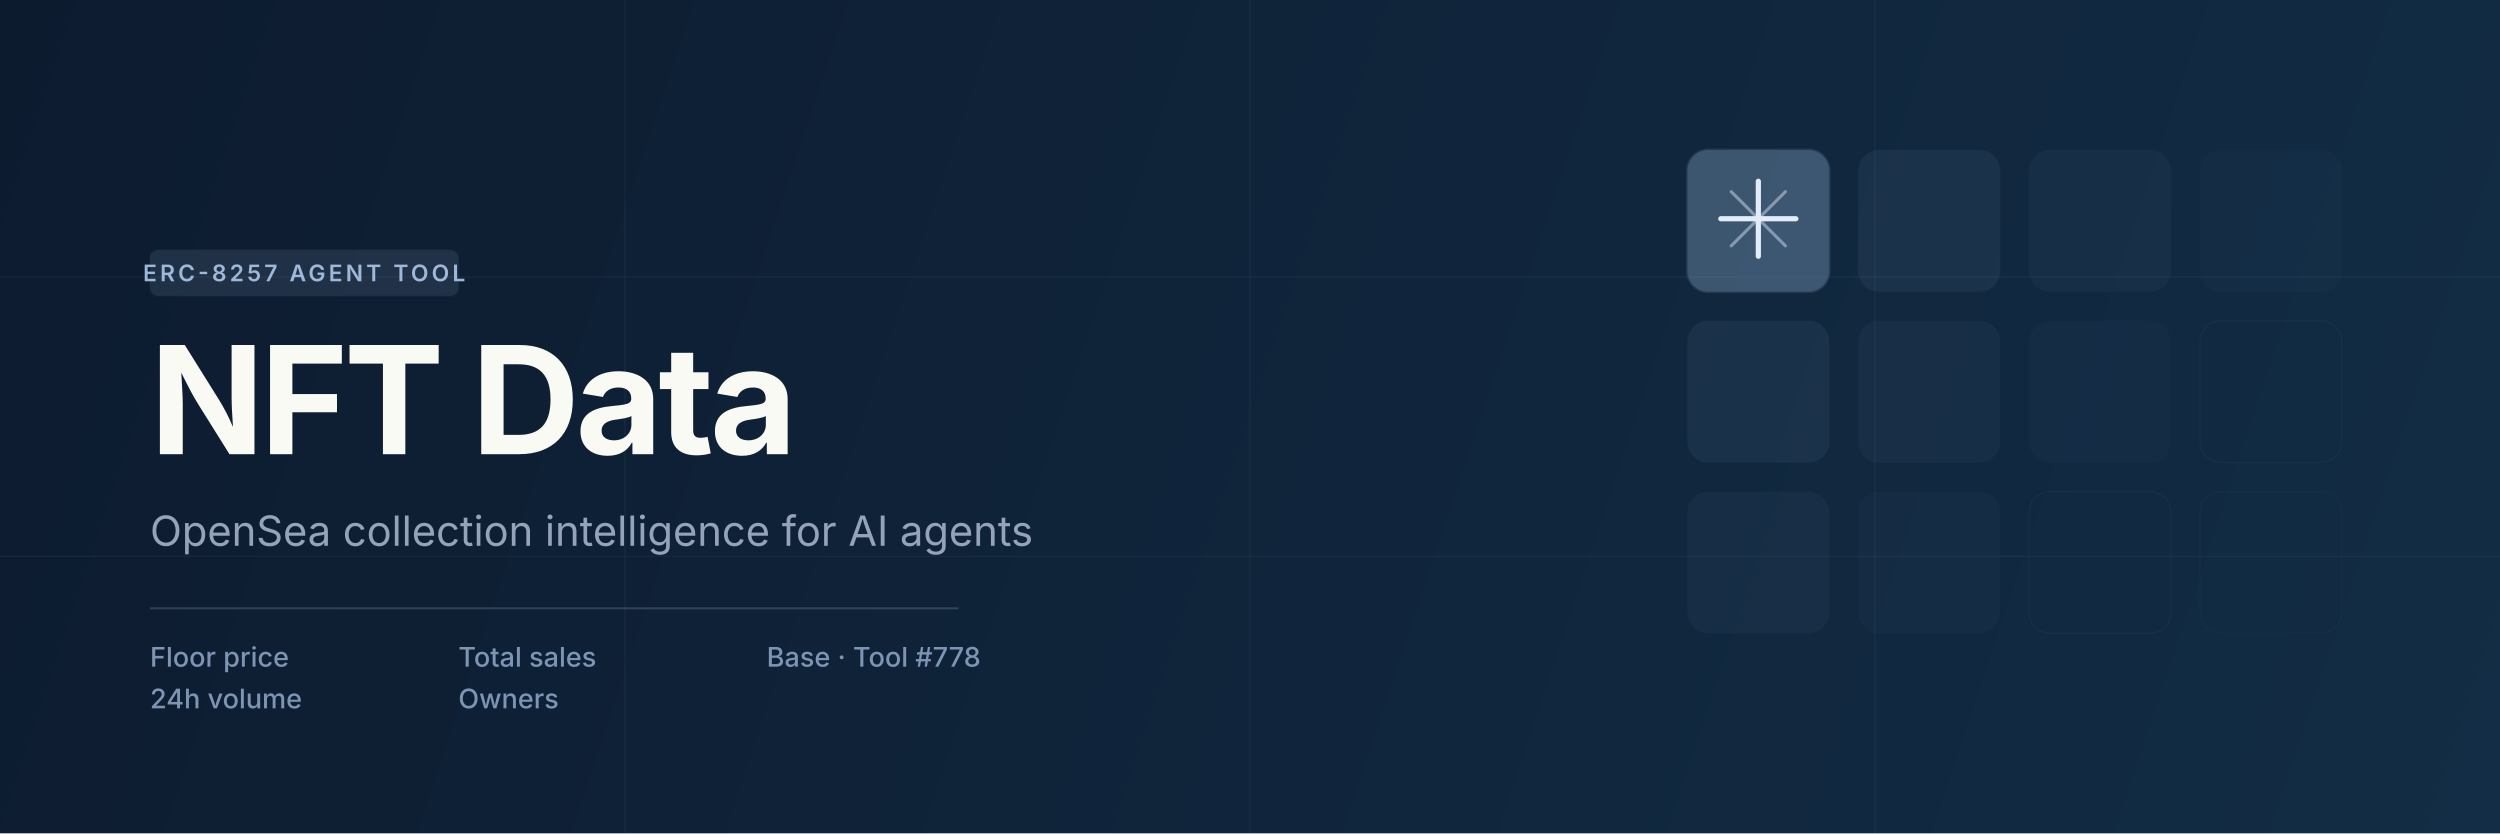
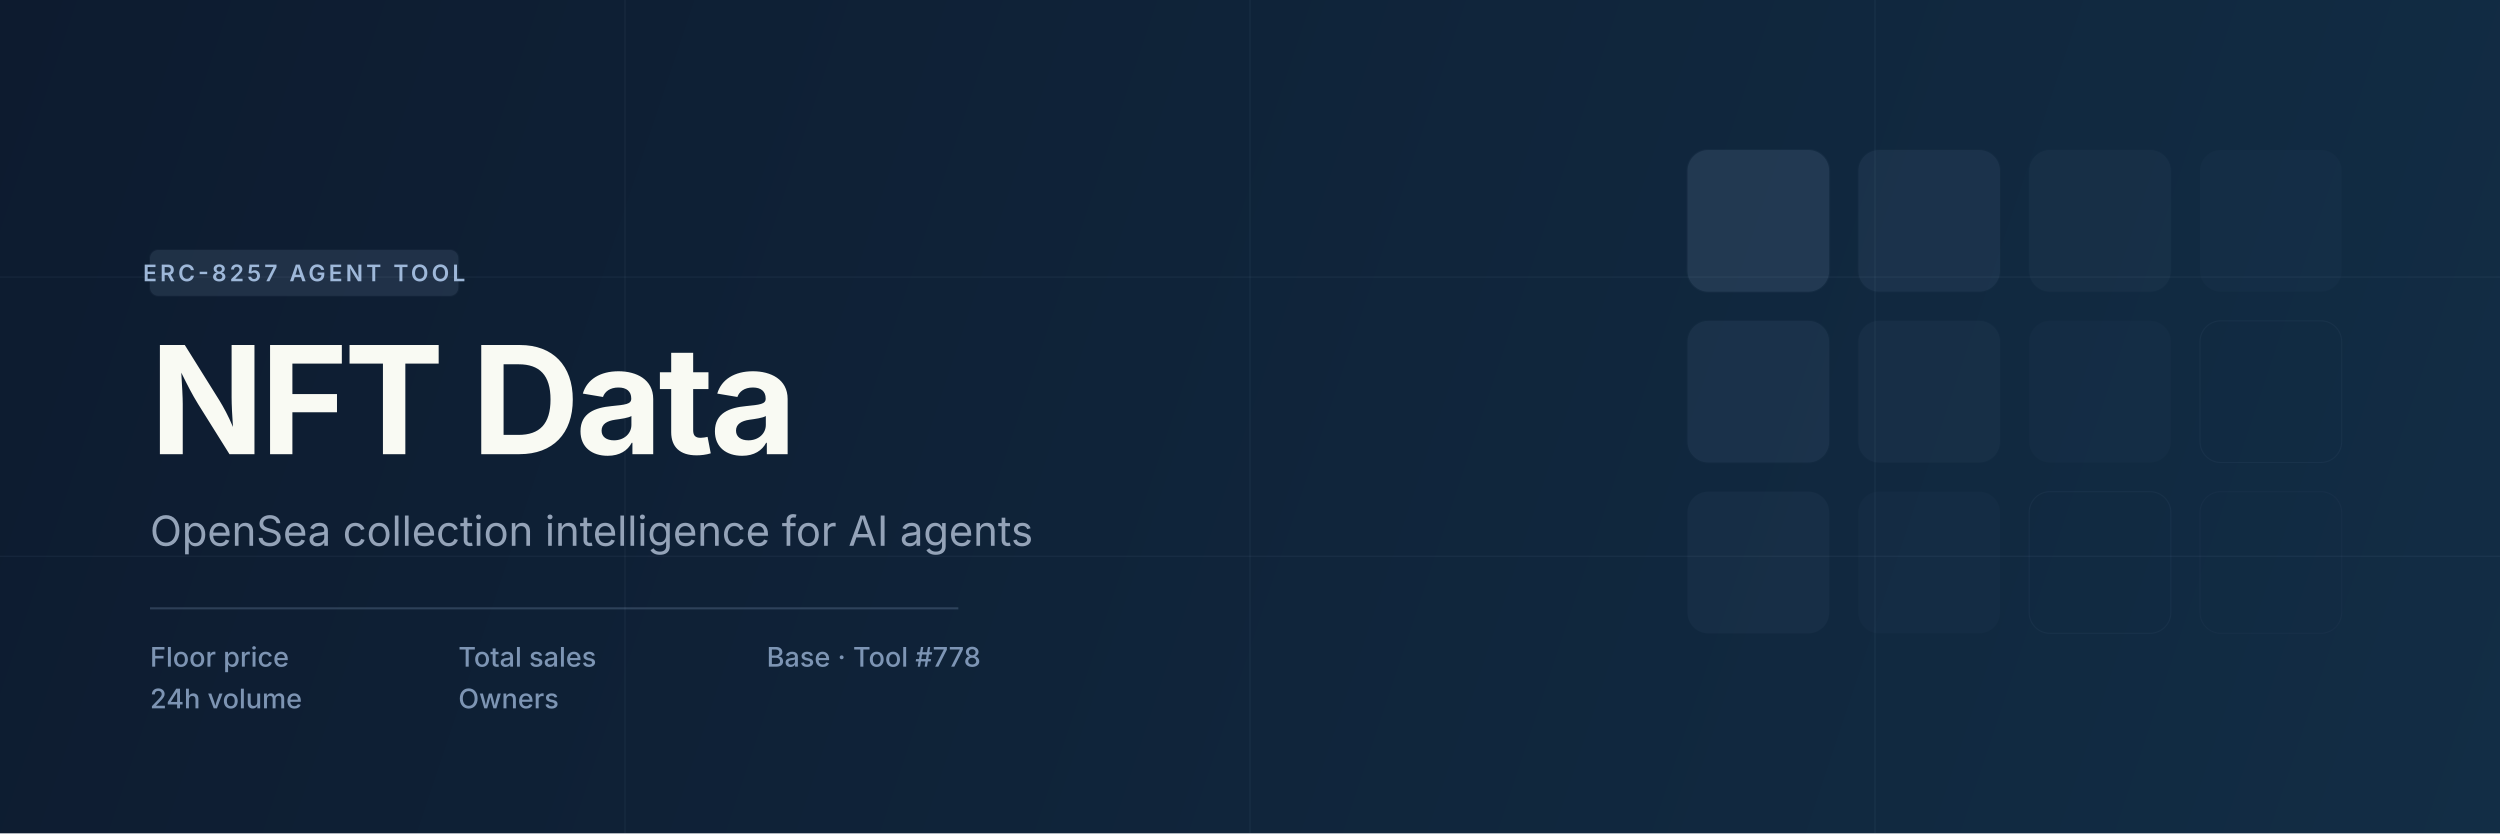
<svg xmlns="http://www.w3.org/2000/svg" viewBox="0 0 1200 400" fill="none">
  <defs>
    <linearGradient id="bg" x1="0" y1="0" x2="1200" y2="400" gradientUnits="userSpaceOnUse">
      <stop offset="0%" stop-color="#0d1b2f" />
      <stop offset="100%" stop-color="#122d45" />
    </linearGradient>
    <linearGradient id="glow" x1="0" y1="0" x2="0" y2="1" gradientUnits="objectBoundingBox">
      <stop offset="0%" stop-color="#acc6e9" stop-opacity="0.18" />
      <stop offset="100%" stop-color="#acc6e9" stop-opacity="0" />
    </linearGradient>
  </defs>
  <rect width="1200" height="400" fill="url(#bg)" />
  <line x1="0" y1="133" x2="1200" y2="133" stroke="#acc6e9" stroke-width="0.5" opacity="0.07" />
  <line x1="0" y1="267" x2="1200" y2="267" stroke="#acc6e9" stroke-width="0.5" opacity="0.07" />
  <line x1="300" y1="0" x2="300" y2="400" stroke="#acc6e9" stroke-width="0.5" opacity="0.07" />
  <line x1="600" y1="0" x2="600" y2="400" stroke="#acc6e9" stroke-width="0.5" opacity="0.07" />
  <line x1="900" y1="0" x2="900" y2="400" stroke="#acc6e9" stroke-width="0.5" opacity="0.07" />
  <rect x="810" y="72" width="68" height="68" rx="10" fill="#acc6e9" opacity="0.12" stroke="#acc6e9" stroke-width="1" stroke-opacity="0.25" />
  <rect x="892" y="72" width="68" height="68" rx="10" fill="#acc6e9" opacity="0.07" stroke="#acc6e9" stroke-width="1" stroke-opacity="0.15" />
  <rect x="974" y="72" width="68" height="68" rx="10" fill="#acc6e9" opacity="0.04" stroke="#acc6e9" stroke-width="1" stroke-opacity="0.1" />
  <rect x="1056" y="72" width="68" height="68" rx="10" fill="#acc6e9" opacity="0.02" stroke="#acc6e9" stroke-width="0.5" stroke-opacity="0.07" />
  <rect x="810" y="154" width="68" height="68" rx="10" fill="#acc6e9" opacity="0.07" stroke="#acc6e9" stroke-width="1" stroke-opacity="0.15" />
  <rect x="892" y="154" width="68" height="68" rx="10" fill="#acc6e9" opacity="0.04" stroke="#acc6e9" stroke-width="1" stroke-opacity="0.1" />
  <rect x="974" y="154" width="68" height="68" rx="10" fill="#acc6e9" opacity="0.02" stroke="#acc6e9" stroke-width="0.5" stroke-opacity="0.07" />
  <rect x="1056" y="154" width="68" height="68" rx="10" fill="none" stroke="#acc6e9" stroke-width="0.5" stroke-opacity="0.05" />
  <rect x="810" y="236" width="68" height="68" rx="10" fill="#acc6e9" opacity="0.04" stroke="#acc6e9" stroke-width="0.5" stroke-opacity="0.1" />
  <rect x="892" y="236" width="68" height="68" rx="10" fill="#acc6e9" opacity="0.02" stroke="#acc6e9" stroke-width="0.5" stroke-opacity="0.07" />
  <rect x="974" y="236" width="68" height="68" rx="10" fill="none" stroke="#acc6e9" stroke-width="0.5" stroke-opacity="0.05" />
  <rect x="1056" y="236" width="68" height="68" rx="10" fill="none" stroke="#acc6e9" stroke-width="0.5" stroke-opacity="0.03" />
-   <rect x="810" y="72" width="68" height="68" rx="10" fill="#acc6e9" opacity="0.2" stroke="#acc6e9" stroke-width="1.5" stroke-opacity="0.5" />
-   <line x1="844" y1="87" x2="844" y2="123" stroke="#e3ecf9" stroke-width="2.5" stroke-linecap="round" />
-   <line x1="826" y1="105" x2="862" y2="105" stroke="#e3ecf9" stroke-width="2.5" stroke-linecap="round" />
-   <line x1="831" y1="92" x2="857" y2="118" stroke="#e3ecf9" stroke-width="1.5" stroke-linecap="round" opacity="0.45" />
-   <line x1="857" y1="92" x2="831" y2="118" stroke="#e3ecf9" stroke-width="1.5" stroke-linecap="round" opacity="0.45" />
  <rect x="72" y="120" width="148" height="22" rx="4" fill="#acc6e9" opacity="0.12" stroke="#acc6e9" stroke-width="1" stroke-opacity="0.25" />
  <text x="146" y="135" font-family="system-ui, -apple-system, sans-serif" font-size="11" font-weight="600" fill="#acc6e9" opacity="0.9" text-anchor="middle" letter-spacing="1.5">ERC-8257 AGENT TOOL</text>
  <text x="72" y="218" font-family="system-ui, -apple-system, sans-serif" font-size="72" font-weight="700" fill="#f9faf3" letter-spacing="-2">NFT Data</text>
  <text x="72" y="262" font-family="system-ui, -apple-system, sans-serif" font-size="20" font-weight="400" fill="#94a3b8">OpenSea collection intelligence for AI agents</text>
  <line x1="72" y1="292" x2="460" y2="292" stroke="#acc6e9" stroke-width="1" opacity="0.2" />
  <text x="72" y="320" font-family="system-ui, -apple-system, sans-serif" font-size="13" font-weight="500" fill="#acc6e9" opacity="0.7">Floor price</text>
  <text x="72" y="340" font-family="system-ui, -apple-system, sans-serif" font-size="13" font-weight="500" fill="#acc6e9" opacity="0.7">24h volume</text>
  <text x="220" y="320" font-family="system-ui, -apple-system, sans-serif" font-size="13" font-weight="500" fill="#acc6e9" opacity="0.7">Total sales</text>
  <text x="220" y="340" font-family="system-ui, -apple-system, sans-serif" font-size="13" font-weight="500" fill="#acc6e9" opacity="0.7">Owners</text>
  <text x="368" y="320" font-family="system-ui, -apple-system, sans-serif" font-size="13" font-weight="500" fill="#acc6e9" opacity="0.7">Base · Tool #778</text>
</svg>
